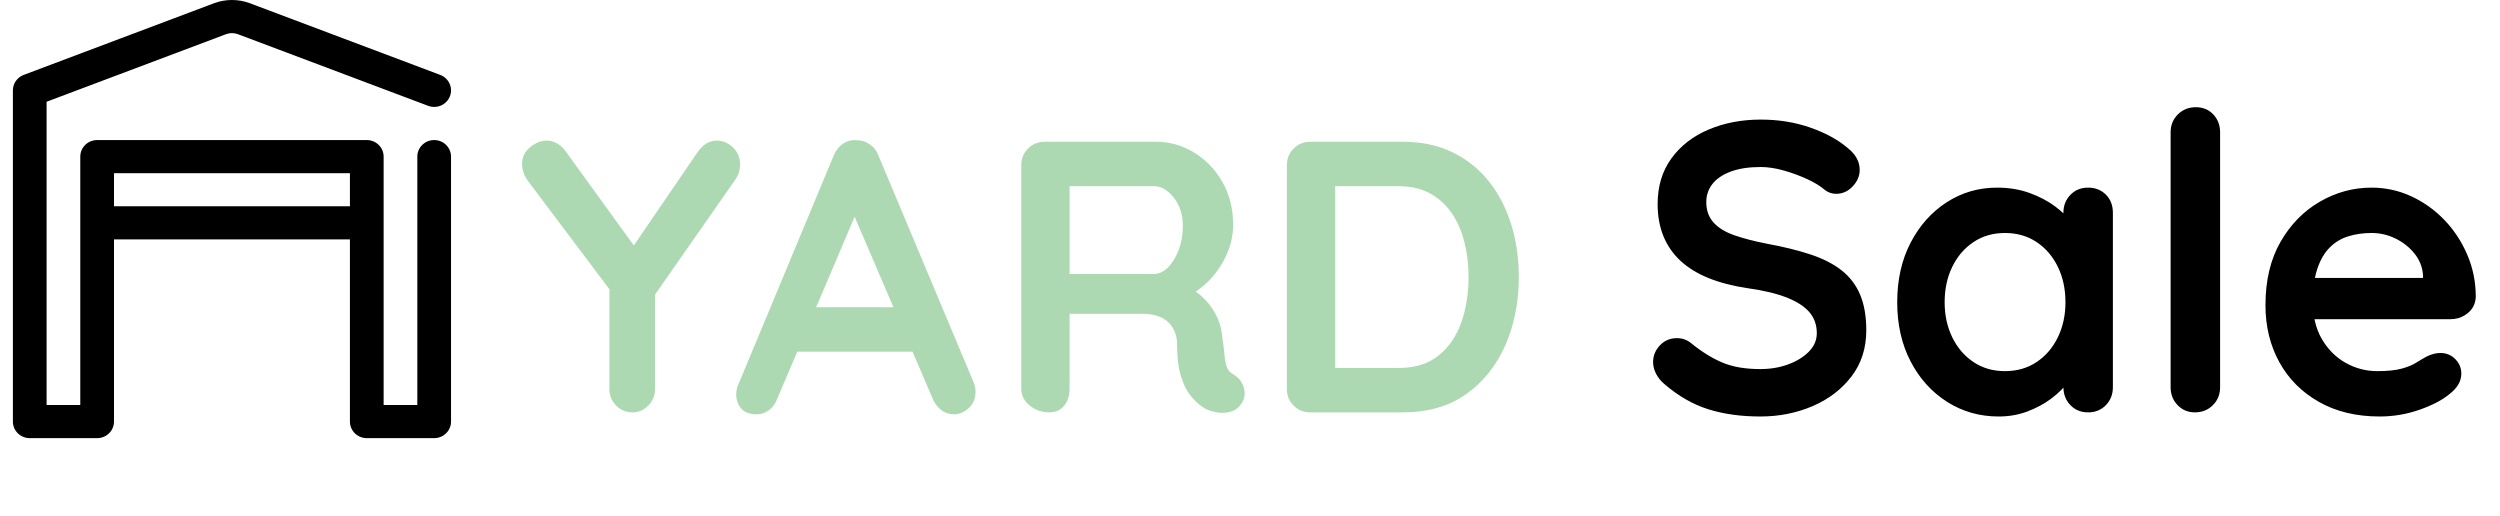
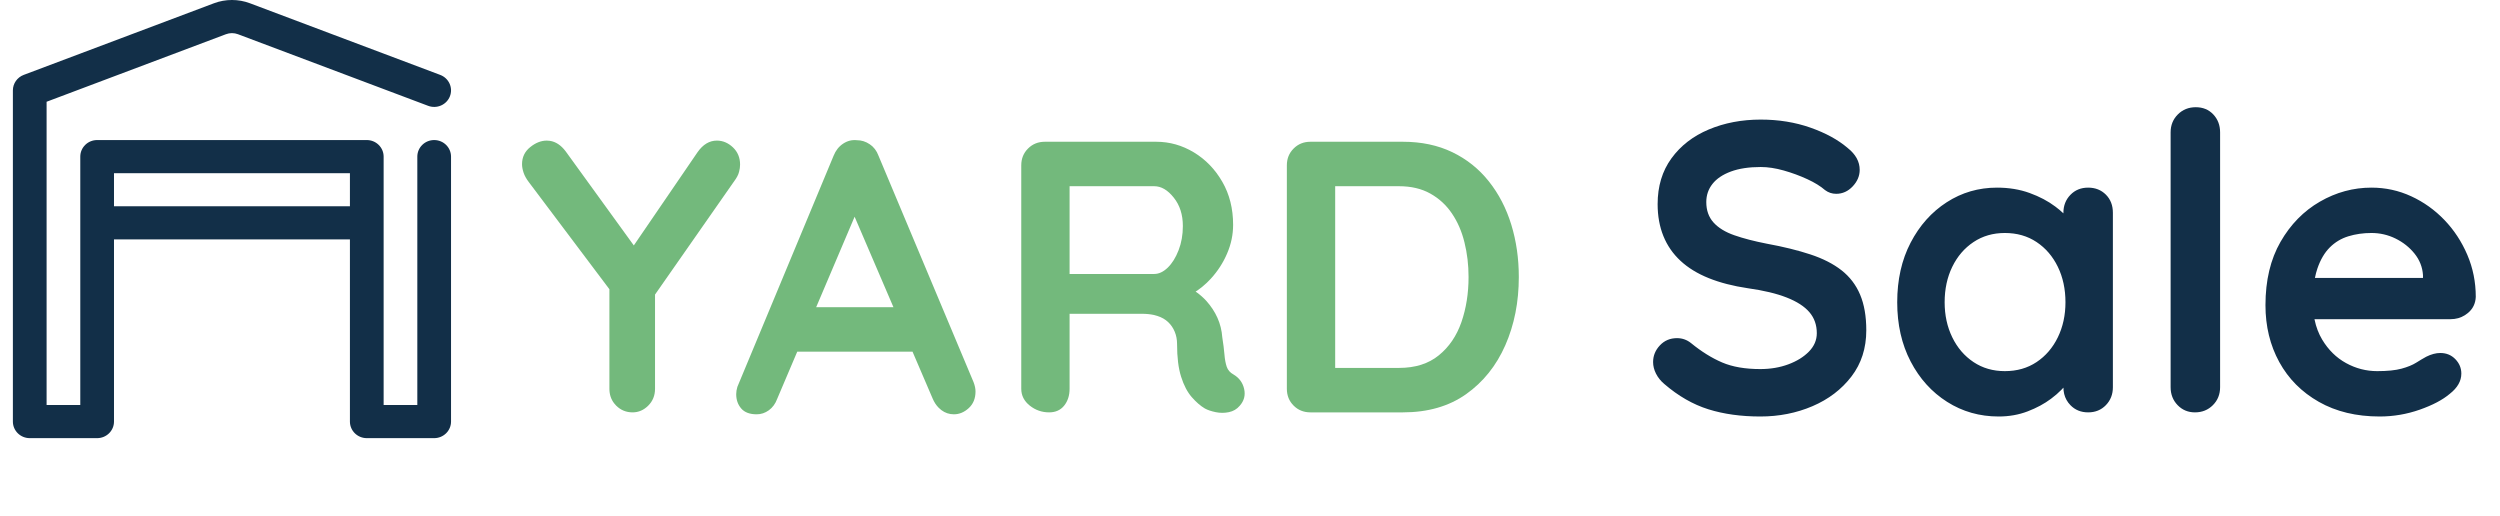
<svg xmlns="http://www.w3.org/2000/svg" width="97" height="20" viewBox="0 0 97 20" fill="none">
-   <path fill-rule="evenodd" clip-rule="evenodd" d="M4.423 9.289V16.358C4.423 16.712 4.13 17 3.769 17H1.154C0.793 17 0.5 16.712 0.5 16.358V3.506C0.5 3.24 0.667 3.002 0.92 2.906C0.92 2.906 6.608 0.764 8.298 0.128C8.75 -0.043 9.25 -0.043 9.702 0.128C11.392 0.764 17.08 2.906 17.08 2.906C17.417 3.033 17.586 3.405 17.457 3.736C17.327 4.068 16.949 4.233 16.612 4.106C16.612 4.106 10.924 1.964 9.234 1.328C9.083 1.271 8.917 1.271 8.766 1.328L1.808 3.948V15.715H3.115V6.077C3.115 5.722 3.408 5.434 3.769 5.434H14.231C14.592 5.434 14.885 5.722 14.885 6.077V15.715H16.192V6.077C16.192 5.722 16.485 5.434 16.846 5.434C17.207 5.434 17.5 5.722 17.5 6.077V16.358C17.5 16.712 17.207 17 16.846 17H14.231C13.87 17 13.577 16.712 13.577 16.358V9.289H4.423ZM13.577 8.004V6.719H4.423V8.004H13.577Z" fill="black" />
-   <path fill-rule="evenodd" clip-rule="evenodd" d="M48.1 15.745C47.99 15.875 47.85 15.957 47.68 15.992C47.51 16.027 47.34 16.027 47.17 15.992C47 15.957 46.86 15.91 46.75 15.85C46.58 15.75 46.41 15.602 46.24 15.408C46.07 15.213 45.932 14.95 45.828 14.62C45.722 14.29 45.67 13.865 45.67 13.345C45.67 13.175 45.64 13.018 45.58 12.873C45.52 12.727 45.435 12.602 45.325 12.498C45.215 12.393 45.075 12.312 44.905 12.258L44.772 12.221C44.633 12.191 44.477 12.175 44.305 12.175L41.5 12.176V15.085C41.5 15.345 41.43 15.562 41.29 15.738C41.15 15.912 40.955 16 40.705 16C40.425 16 40.175 15.912 39.955 15.738C39.735 15.562 39.625 15.345 39.625 15.085V6.415C39.625 6.155 39.712 5.938 39.888 5.763C40.062 5.588 40.28 5.5 40.54 5.5H44.86C45.38 5.5 45.867 5.638 46.322 5.912C46.778 6.188 47.145 6.567 47.425 7.053C47.705 7.537 47.845 8.095 47.845 8.725C47.845 9.105 47.767 9.475 47.612 9.835C47.458 10.195 47.248 10.52 46.983 10.81L46.82 10.976C46.708 11.082 46.592 11.177 46.47 11.262L46.389 11.315L46.418 11.333C46.563 11.436 46.691 11.55 46.803 11.672C46.987 11.877 47.133 12.098 47.237 12.332C47.343 12.568 47.405 12.82 47.425 13.09C47.465 13.34 47.492 13.56 47.508 13.75C47.523 13.94 47.553 14.1 47.597 14.23C47.642 14.36 47.73 14.46 47.86 14.53C48.08 14.66 48.218 14.848 48.273 15.092C48.328 15.338 48.27 15.555 48.1 15.745ZM44.785 7.225H41.5V10.63H44.785C44.965 10.63 45.14 10.547 45.31 10.383C45.48 10.217 45.62 9.992 45.73 9.707C45.84 9.422 45.895 9.11 45.895 8.77C45.895 8.33 45.778 7.963 45.542 7.668C45.307 7.372 45.055 7.225 44.785 7.225ZM54.43 16C55.4 16 56.218 15.765 56.883 15.295C57.547 14.825 58.055 14.193 58.405 13.398C58.755 12.602 58.93 11.72 58.93 10.75C58.93 10.03 58.833 9.352 58.638 8.717C58.443 8.082 58.153 7.522 57.767 7.037C57.383 6.553 56.91 6.175 56.35 5.905C55.79 5.635 55.15 5.5 54.43 5.5H50.845C50.585 5.5 50.367 5.588 50.193 5.763C50.017 5.938 49.93 6.155 49.93 6.415V15.085C49.93 15.345 50.017 15.562 50.193 15.738C50.367 15.912 50.585 16 50.845 16H54.43ZM54.28 7.225H51.805V14.275H54.28C54.91 14.275 55.425 14.113 55.825 13.787C56.225 13.463 56.517 13.033 56.703 12.498C56.888 11.963 56.98 11.38 56.98 10.75C56.98 10.28 56.928 9.832 56.822 9.408C56.718 8.982 56.555 8.607 56.335 8.283C56.115 7.957 55.835 7.7 55.495 7.51C55.155 7.32 54.75 7.225 54.28 7.225Z" fill="#ACD9B2" />
-   <path fill-rule="evenodd" clip-rule="evenodd" d="M85.86 15.72C85.673 15.907 85.441 16 85.164 16C84.897 16 84.673 15.907 84.492 15.72C84.311 15.533 84.22 15.301 84.22 15.024V5.136C84.22 4.859 84.313 4.627 84.5 4.44C84.687 4.253 84.919 4.16 85.196 4.16C85.473 4.16 85.7 4.253 85.876 4.44C86.052 4.627 86.14 4.859 86.14 5.136V15.024C86.14 15.301 86.047 15.533 85.86 15.72ZM70.324 15.76C69.7 16.027 69.025 16.16 68.3 16.16C67.553 16.16 66.881 16.067 66.284 15.88C65.687 15.693 65.116 15.365 64.572 14.896C64.433 14.779 64.327 14.645 64.252 14.496C64.177 14.347 64.14 14.197 64.14 14.048C64.14 13.803 64.228 13.587 64.404 13.4C64.58 13.213 64.801 13.12 65.068 13.12C65.271 13.12 65.452 13.184 65.612 13.312C66.017 13.643 66.42 13.893 66.82 14.064C67.22 14.235 67.713 14.32 68.3 14.32C68.695 14.32 69.057 14.259 69.388 14.136C69.719 14.013 69.985 13.848 70.188 13.64C70.391 13.432 70.492 13.195 70.492 12.928C70.492 12.608 70.396 12.336 70.204 12.112C70.012 11.888 69.719 11.699 69.324 11.544C68.929 11.389 68.428 11.269 67.82 11.184C67.244 11.099 66.737 10.968 66.3 10.792C65.863 10.616 65.497 10.392 65.204 10.12C64.911 9.848 64.689 9.528 64.54 9.16C64.391 8.792 64.316 8.379 64.316 7.92C64.316 7.227 64.495 6.635 64.852 6.144C65.209 5.653 65.692 5.28 66.3 5.024C66.908 4.768 67.58 4.64 68.316 4.64C69.009 4.64 69.652 4.744 70.244 4.952C70.836 5.16 71.319 5.424 71.692 5.744C72.001 5.989 72.156 6.272 72.156 6.592C72.156 6.827 72.065 7.04 71.884 7.232C71.703 7.424 71.489 7.52 71.244 7.52C71.084 7.52 70.94 7.472 70.812 7.376C70.641 7.227 70.412 7.085 70.124 6.952C69.836 6.819 69.532 6.707 69.212 6.616C68.892 6.525 68.593 6.48 68.316 6.48C67.857 6.48 67.471 6.539 67.156 6.656C66.841 6.773 66.604 6.933 66.444 7.136C66.284 7.339 66.204 7.573 66.204 7.84C66.204 8.16 66.297 8.424 66.484 8.632C66.671 8.84 66.94 9.005 67.292 9.128C67.644 9.251 68.065 9.36 68.556 9.456C69.196 9.573 69.759 9.712 70.244 9.872C70.729 10.032 71.132 10.237 71.452 10.488C71.772 10.739 72.012 11.053 72.172 11.432C72.332 11.811 72.412 12.272 72.412 12.816C72.412 13.509 72.22 14.107 71.836 14.608C71.452 15.109 70.948 15.493 70.324 15.76ZM78.676 15.96C78.329 16.093 77.953 16.16 77.548 16.16C76.812 16.16 76.145 15.971 75.548 15.592C74.951 15.213 74.479 14.691 74.132 14.024C73.785 13.357 73.612 12.592 73.612 11.728C73.612 10.853 73.785 10.083 74.132 9.416C74.479 8.749 74.945 8.227 75.532 7.848C76.119 7.469 76.769 7.28 77.484 7.28C77.943 7.28 78.364 7.349 78.748 7.488C79.132 7.627 79.465 7.803 79.748 8.016L79.91 8.144C79.961 8.187 80.011 8.232 80.06 8.278V8.256C80.06 7.979 80.151 7.747 80.332 7.56C80.513 7.373 80.743 7.28 81.02 7.28C81.297 7.28 81.527 7.371 81.708 7.552C81.889 7.733 81.98 7.968 81.98 8.256V15.024C81.98 15.301 81.889 15.533 81.708 15.72C81.527 15.907 81.297 16 81.02 16C80.743 16 80.513 15.907 80.332 15.72L80.249 15.623C80.148 15.488 80.088 15.334 80.068 15.159L80.061 15.04L79.983 15.123C79.868 15.241 79.734 15.357 79.58 15.472C79.324 15.664 79.023 15.827 78.676 15.96ZM77.788 14.4C77.329 14.4 76.924 14.283 76.572 14.048C76.22 13.813 75.945 13.493 75.748 13.088C75.551 12.683 75.452 12.229 75.452 11.728C75.452 11.216 75.551 10.757 75.748 10.352C75.945 9.947 76.22 9.627 76.572 9.392C76.924 9.157 77.329 9.04 77.788 9.04C78.257 9.04 78.668 9.157 79.02 9.392C79.372 9.627 79.647 9.947 79.844 10.352C80.041 10.757 80.14 11.216 80.14 11.728C80.14 12.229 80.041 12.683 79.844 13.088C79.647 13.493 79.372 13.813 79.02 14.048C78.668 14.283 78.257 14.4 77.788 14.4ZM92.332 16.16C92.865 16.16 93.383 16.072 93.884 15.896C94.385 15.72 94.775 15.515 95.052 15.28C95.351 15.045 95.5 14.784 95.5 14.496C95.5 14.283 95.423 14.096 95.268 13.936C95.113 13.776 94.919 13.696 94.684 13.696C94.513 13.696 94.332 13.744 94.14 13.84C94.023 13.904 93.892 13.981 93.748 14.072C93.604 14.163 93.415 14.24 93.18 14.304C92.945 14.368 92.631 14.4 92.236 14.4C91.809 14.4 91.407 14.296 91.028 14.088C90.649 13.88 90.34 13.576 90.1 13.176C89.963 12.947 89.865 12.69 89.806 12.404L89.802 12.384H95.084C95.289 12.384 95.473 12.333 95.637 12.23L95.756 12.144C95.948 11.984 96.049 11.776 96.06 11.52C96.06 10.944 95.951 10.4 95.732 9.888C95.513 9.376 95.217 8.925 94.844 8.536C94.471 8.147 94.041 7.84 93.556 7.616C93.071 7.392 92.556 7.28 92.012 7.28C91.308 7.28 90.641 7.461 90.012 7.824C89.383 8.187 88.873 8.707 88.484 9.384C88.095 10.061 87.9 10.88 87.9 11.84C87.9 12.661 88.079 13.397 88.436 14.048C88.793 14.699 89.305 15.213 89.972 15.592C90.639 15.971 91.425 16.16 92.332 16.16ZM89.819 10.784H94.012V10.672C93.991 10.363 93.881 10.085 93.684 9.84C93.487 9.595 93.241 9.4 92.948 9.256C92.655 9.112 92.343 9.04 92.012 9.04C91.692 9.04 91.393 9.083 91.116 9.168C90.839 9.253 90.599 9.397 90.396 9.6C90.193 9.803 90.033 10.075 89.916 10.416L89.862 10.594L89.819 10.784Z" fill="black" />
-   <path d="M24.545 16C24.775 16 24.977 15.912 25.152 15.738C25.328 15.562 25.415 15.345 25.415 15.085V11.429L28.55 6.94C28.59 6.88 28.622 6.819 28.647 6.757L28.677 6.662C28.703 6.567 28.715 6.475 28.715 6.385C28.715 6.115 28.622 5.893 28.438 5.718C28.253 5.543 28.045 5.455 27.815 5.455C27.525 5.455 27.275 5.605 27.065 5.905L24.592 9.523L21.95 5.875C21.77 5.635 21.564 5.498 21.333 5.464L21.215 5.455C20.995 5.455 20.78 5.54 20.57 5.71C20.36 5.88 20.255 6.1 20.255 6.37C20.255 6.47 20.275 6.58 20.315 6.7C20.355 6.82 20.425 6.945 20.525 7.075L23.645 11.222V15.085C23.645 15.302 23.706 15.489 23.827 15.646L23.907 15.738C24.082 15.912 24.295 16 24.545 16Z" fill="#ACD9B2" />
-   <path fill-rule="evenodd" clip-rule="evenodd" d="M37.587 15.835C37.412 15.995 37.22 16.075 37.01 16.075C36.83 16.075 36.667 16.02 36.522 15.91L36.42 15.82C36.323 15.723 36.245 15.602 36.185 15.46L35.406 13.645H30.933L30.155 15.475C30.085 15.665 29.977 15.812 29.832 15.918C29.687 16.023 29.53 16.075 29.36 16.075C29.09 16.075 28.89 16 28.76 15.85C28.63 15.7 28.565 15.515 28.565 15.295C28.565 15.205 28.58 15.11 28.61 15.01L32.345 6.04C32.425 5.84 32.547 5.685 32.712 5.575C32.877 5.465 33.055 5.42 33.245 5.44C33.425 5.44 33.592 5.492 33.747 5.598C33.902 5.702 34.015 5.85 34.085 6.04L37.775 14.83C37.825 14.96 37.85 15.08 37.85 15.19C37.85 15.46 37.762 15.675 37.587 15.835ZM31.667 11.92H34.666L33.159 8.409L31.667 11.92Z" fill="#ACD9B2" />
+   <path fill-rule="evenodd" clip-rule="evenodd" d="M4.423 9.289V16.358C4.423 16.712 4.13 17 3.769 17H1.154C0.793 17 0.5 16.712 0.5 16.358V3.506C0.5 3.24 0.667 3.002 0.92 2.906C0.92 2.906 6.608 0.764 8.298 0.128C8.75 -0.043 9.25 -0.043 9.702 0.128C11.392 0.764 17.08 2.906 17.08 2.906C17.417 3.033 17.586 3.405 17.457 3.736C17.327 4.068 16.949 4.233 16.612 4.106C16.612 4.106 10.924 1.964 9.234 1.328C9.083 1.271 8.917 1.271 8.766 1.328L1.808 3.948V15.715H3.115V6.077C3.115 5.722 3.408 5.434 3.769 5.434H14.231C14.592 5.434 14.885 5.722 14.885 6.077V15.715H16.192V6.077C16.192 5.722 16.485 5.434 16.846 5.434C17.207 5.434 17.5 5.722 17.5 6.077V16.358C17.5 16.712 17.207 17 16.846 17H14.231C13.87 17 13.577 16.712 13.577 16.358V9.289H4.423ZM13.577 8.004V6.719H4.423V8.004H13.577Z" fill="#122F48" />
+   <path fill-rule="evenodd" clip-rule="evenodd" d="M48.1 15.745C47.99 15.875 47.85 15.957 47.68 15.992C47.51 16.027 47.34 16.027 47.17 15.992C47 15.957 46.86 15.91 46.75 15.85C46.58 15.75 46.41 15.602 46.24 15.408C46.07 15.213 45.932 14.95 45.828 14.62C45.722 14.29 45.67 13.865 45.67 13.345C45.67 13.175 45.64 13.018 45.58 12.873C45.52 12.727 45.435 12.602 45.325 12.498C45.215 12.393 45.075 12.312 44.905 12.258L44.772 12.221C44.633 12.191 44.477 12.175 44.305 12.175L41.5 12.176V15.085C41.5 15.345 41.43 15.562 41.29 15.738C41.15 15.912 40.955 16 40.705 16C40.425 16 40.175 15.912 39.955 15.738C39.735 15.562 39.625 15.345 39.625 15.085V6.415C39.625 6.155 39.712 5.938 39.888 5.763C40.062 5.588 40.28 5.5 40.54 5.5H44.86C45.38 5.5 45.867 5.638 46.322 5.912C46.778 6.188 47.145 6.567 47.425 7.053C47.705 7.537 47.845 8.095 47.845 8.725C47.845 9.105 47.767 9.475 47.612 9.835C47.458 10.195 47.248 10.52 46.983 10.81L46.82 10.976C46.708 11.082 46.592 11.177 46.47 11.262L46.389 11.315L46.418 11.333C46.563 11.436 46.691 11.55 46.803 11.672C46.987 11.877 47.133 12.098 47.237 12.332C47.343 12.568 47.405 12.82 47.425 13.09C47.465 13.34 47.492 13.56 47.508 13.75C47.523 13.94 47.553 14.1 47.597 14.23C47.642 14.36 47.73 14.46 47.86 14.53C48.08 14.66 48.218 14.848 48.273 15.092C48.328 15.338 48.27 15.555 48.1 15.745ZM44.785 7.225H41.5V10.63H44.785C44.965 10.63 45.14 10.547 45.31 10.383C45.48 10.217 45.62 9.992 45.73 9.707C45.84 9.422 45.895 9.11 45.895 8.77C45.895 8.33 45.778 7.963 45.542 7.668C45.307 7.372 45.055 7.225 44.785 7.225ZM54.43 16C55.4 16 56.218 15.765 56.883 15.295C57.547 14.825 58.055 14.193 58.405 13.398C58.755 12.602 58.93 11.72 58.93 10.75C58.93 10.03 58.833 9.352 58.638 8.717C58.443 8.082 58.153 7.522 57.767 7.037C57.383 6.553 56.91 6.175 56.35 5.905C55.79 5.635 55.15 5.5 54.43 5.5H50.845C50.585 5.5 50.367 5.588 50.193 5.763C50.017 5.938 49.93 6.155 49.93 6.415V15.085C49.93 15.345 50.017 15.562 50.193 15.738C50.367 15.912 50.585 16 50.845 16H54.43ZM54.28 7.225H51.805V14.275H54.28C54.91 14.275 55.425 14.113 55.825 13.787C56.225 13.463 56.517 13.033 56.703 12.498C56.888 11.963 56.98 11.38 56.98 10.75C56.98 10.28 56.928 9.832 56.822 9.408C56.718 8.982 56.555 8.607 56.335 8.283C56.115 7.957 55.835 7.7 55.495 7.51C55.155 7.32 54.75 7.225 54.28 7.225Z" fill="#73b97c" />
+   <path fill-rule="evenodd" clip-rule="evenodd" d="M85.86 15.72C85.673 15.907 85.441 16 85.164 16C84.897 16 84.673 15.907 84.492 15.72C84.311 15.533 84.22 15.301 84.22 15.024V5.136C84.22 4.859 84.313 4.627 84.5 4.44C84.687 4.253 84.919 4.16 85.196 4.16C85.473 4.16 85.7 4.253 85.876 4.44C86.052 4.627 86.14 4.859 86.14 5.136V15.024C86.14 15.301 86.047 15.533 85.86 15.72ZM70.324 15.76C69.7 16.027 69.025 16.16 68.3 16.16C67.553 16.16 66.881 16.067 66.284 15.88C65.687 15.693 65.116 15.365 64.572 14.896C64.433 14.779 64.327 14.645 64.252 14.496C64.177 14.347 64.14 14.197 64.14 14.048C64.14 13.803 64.228 13.587 64.404 13.4C64.58 13.213 64.801 13.12 65.068 13.12C65.271 13.12 65.452 13.184 65.612 13.312C66.017 13.643 66.42 13.893 66.82 14.064C67.22 14.235 67.713 14.32 68.3 14.32C68.695 14.32 69.057 14.259 69.388 14.136C69.719 14.013 69.985 13.848 70.188 13.64C70.391 13.432 70.492 13.195 70.492 12.928C70.492 12.608 70.396 12.336 70.204 12.112C70.012 11.888 69.719 11.699 69.324 11.544C68.929 11.389 68.428 11.269 67.82 11.184C67.244 11.099 66.737 10.968 66.3 10.792C65.863 10.616 65.497 10.392 65.204 10.12C64.911 9.848 64.689 9.528 64.54 9.16C64.391 8.792 64.316 8.379 64.316 7.92C64.316 7.227 64.495 6.635 64.852 6.144C65.209 5.653 65.692 5.28 66.3 5.024C66.908 4.768 67.58 4.64 68.316 4.64C69.009 4.64 69.652 4.744 70.244 4.952C70.836 5.16 71.319 5.424 71.692 5.744C72.001 5.989 72.156 6.272 72.156 6.592C72.156 6.827 72.065 7.04 71.884 7.232C71.703 7.424 71.489 7.52 71.244 7.52C71.084 7.52 70.94 7.472 70.812 7.376C70.641 7.227 70.412 7.085 70.124 6.952C69.836 6.819 69.532 6.707 69.212 6.616C68.892 6.525 68.593 6.48 68.316 6.48C67.857 6.48 67.471 6.539 67.156 6.656C66.841 6.773 66.604 6.933 66.444 7.136C66.284 7.339 66.204 7.573 66.204 7.84C66.204 8.16 66.297 8.424 66.484 8.632C66.671 8.84 66.94 9.005 67.292 9.128C67.644 9.251 68.065 9.36 68.556 9.456C69.196 9.573 69.759 9.712 70.244 9.872C70.729 10.032 71.132 10.237 71.452 10.488C71.772 10.739 72.012 11.053 72.172 11.432C72.332 11.811 72.412 12.272 72.412 12.816C72.412 13.509 72.22 14.107 71.836 14.608C71.452 15.109 70.948 15.493 70.324 15.76ZM78.676 15.96C78.329 16.093 77.953 16.16 77.548 16.16C76.812 16.16 76.145 15.971 75.548 15.592C74.951 15.213 74.479 14.691 74.132 14.024C73.785 13.357 73.612 12.592 73.612 11.728C73.612 10.853 73.785 10.083 74.132 9.416C74.479 8.749 74.945 8.227 75.532 7.848C76.119 7.469 76.769 7.28 77.484 7.28C77.943 7.28 78.364 7.349 78.748 7.488C79.132 7.627 79.465 7.803 79.748 8.016L79.91 8.144C79.961 8.187 80.011 8.232 80.06 8.278V8.256C80.06 7.979 80.151 7.747 80.332 7.56C80.513 7.373 80.743 7.28 81.02 7.28C81.297 7.28 81.527 7.371 81.708 7.552C81.889 7.733 81.98 7.968 81.98 8.256V15.024C81.98 15.301 81.889 15.533 81.708 15.72C81.527 15.907 81.297 16 81.02 16C80.743 16 80.513 15.907 80.332 15.72L80.249 15.623C80.148 15.488 80.088 15.334 80.068 15.159L80.061 15.04L79.983 15.123C79.868 15.241 79.734 15.357 79.58 15.472C79.324 15.664 79.023 15.827 78.676 15.96ZM77.788 14.4C77.329 14.4 76.924 14.283 76.572 14.048C76.22 13.813 75.945 13.493 75.748 13.088C75.551 12.683 75.452 12.229 75.452 11.728C75.452 11.216 75.551 10.757 75.748 10.352C75.945 9.947 76.22 9.627 76.572 9.392C76.924 9.157 77.329 9.04 77.788 9.04C78.257 9.04 78.668 9.157 79.02 9.392C79.372 9.627 79.647 9.947 79.844 10.352C80.041 10.757 80.14 11.216 80.14 11.728C80.14 12.229 80.041 12.683 79.844 13.088C79.647 13.493 79.372 13.813 79.02 14.048C78.668 14.283 78.257 14.4 77.788 14.4ZM92.332 16.16C92.865 16.16 93.383 16.072 93.884 15.896C94.385 15.72 94.775 15.515 95.052 15.28C95.351 15.045 95.5 14.784 95.5 14.496C95.5 14.283 95.423 14.096 95.268 13.936C95.113 13.776 94.919 13.696 94.684 13.696C94.513 13.696 94.332 13.744 94.14 13.84C94.023 13.904 93.892 13.981 93.748 14.072C93.604 14.163 93.415 14.24 93.18 14.304C92.945 14.368 92.631 14.4 92.236 14.4C91.809 14.4 91.407 14.296 91.028 14.088C90.649 13.88 90.34 13.576 90.1 13.176C89.963 12.947 89.865 12.69 89.806 12.404L89.802 12.384H95.084C95.289 12.384 95.473 12.333 95.637 12.23L95.756 12.144C95.948 11.984 96.049 11.776 96.06 11.52C96.06 10.944 95.951 10.4 95.732 9.888C95.513 9.376 95.217 8.925 94.844 8.536C94.471 8.147 94.041 7.84 93.556 7.616C93.071 7.392 92.556 7.28 92.012 7.28C91.308 7.28 90.641 7.461 90.012 7.824C89.383 8.187 88.873 8.707 88.484 9.384C88.095 10.061 87.9 10.88 87.9 11.84C87.9 12.661 88.079 13.397 88.436 14.048C88.793 14.699 89.305 15.213 89.972 15.592C90.639 15.971 91.425 16.16 92.332 16.16ZM89.819 10.784H94.012V10.672C93.991 10.363 93.881 10.085 93.684 9.84C93.487 9.595 93.241 9.4 92.948 9.256C92.655 9.112 92.343 9.04 92.012 9.04C91.692 9.04 91.393 9.083 91.116 9.168C90.839 9.253 90.599 9.397 90.396 9.6C90.193 9.803 90.033 10.075 89.916 10.416L89.862 10.594L89.819 10.784Z" fill="#122F48" />
+   <path d="M24.545 16C24.775 16 24.977 15.912 25.152 15.738C25.328 15.562 25.415 15.345 25.415 15.085V11.429L28.55 6.94C28.59 6.88 28.622 6.819 28.647 6.757L28.677 6.662C28.703 6.567 28.715 6.475 28.715 6.385C28.715 6.115 28.622 5.893 28.438 5.718C28.253 5.543 28.045 5.455 27.815 5.455C27.525 5.455 27.275 5.605 27.065 5.905L24.592 9.523L21.95 5.875C21.77 5.635 21.564 5.498 21.333 5.464L21.215 5.455C20.995 5.455 20.78 5.54 20.57 5.71C20.36 5.88 20.255 6.1 20.255 6.37C20.255 6.47 20.275 6.58 20.315 6.7C20.355 6.82 20.425 6.945 20.525 7.075L23.645 11.222V15.085C23.645 15.302 23.706 15.489 23.827 15.646L23.907 15.738C24.082 15.912 24.295 16 24.545 16Z" fill="#73b97c" />
+   <path fill-rule="evenodd" clip-rule="evenodd" d="M37.587 15.835C37.412 15.995 37.22 16.075 37.01 16.075C36.83 16.075 36.667 16.02 36.522 15.91L36.42 15.82C36.323 15.723 36.245 15.602 36.185 15.46L35.406 13.645H30.933L30.155 15.475C30.085 15.665 29.977 15.812 29.832 15.918C29.687 16.023 29.53 16.075 29.36 16.075C29.09 16.075 28.89 16 28.76 15.85C28.63 15.7 28.565 15.515 28.565 15.295C28.565 15.205 28.58 15.11 28.61 15.01L32.345 6.04C32.425 5.84 32.547 5.685 32.712 5.575C32.877 5.465 33.055 5.42 33.245 5.44C33.425 5.44 33.592 5.492 33.747 5.598C33.902 5.702 34.015 5.85 34.085 6.04L37.775 14.83C37.825 14.96 37.85 15.08 37.85 15.19C37.85 15.46 37.762 15.675 37.587 15.835ZM31.667 11.92H34.666L33.159 8.409L31.667 11.92Z" fill="#73b97c" />
</svg>
